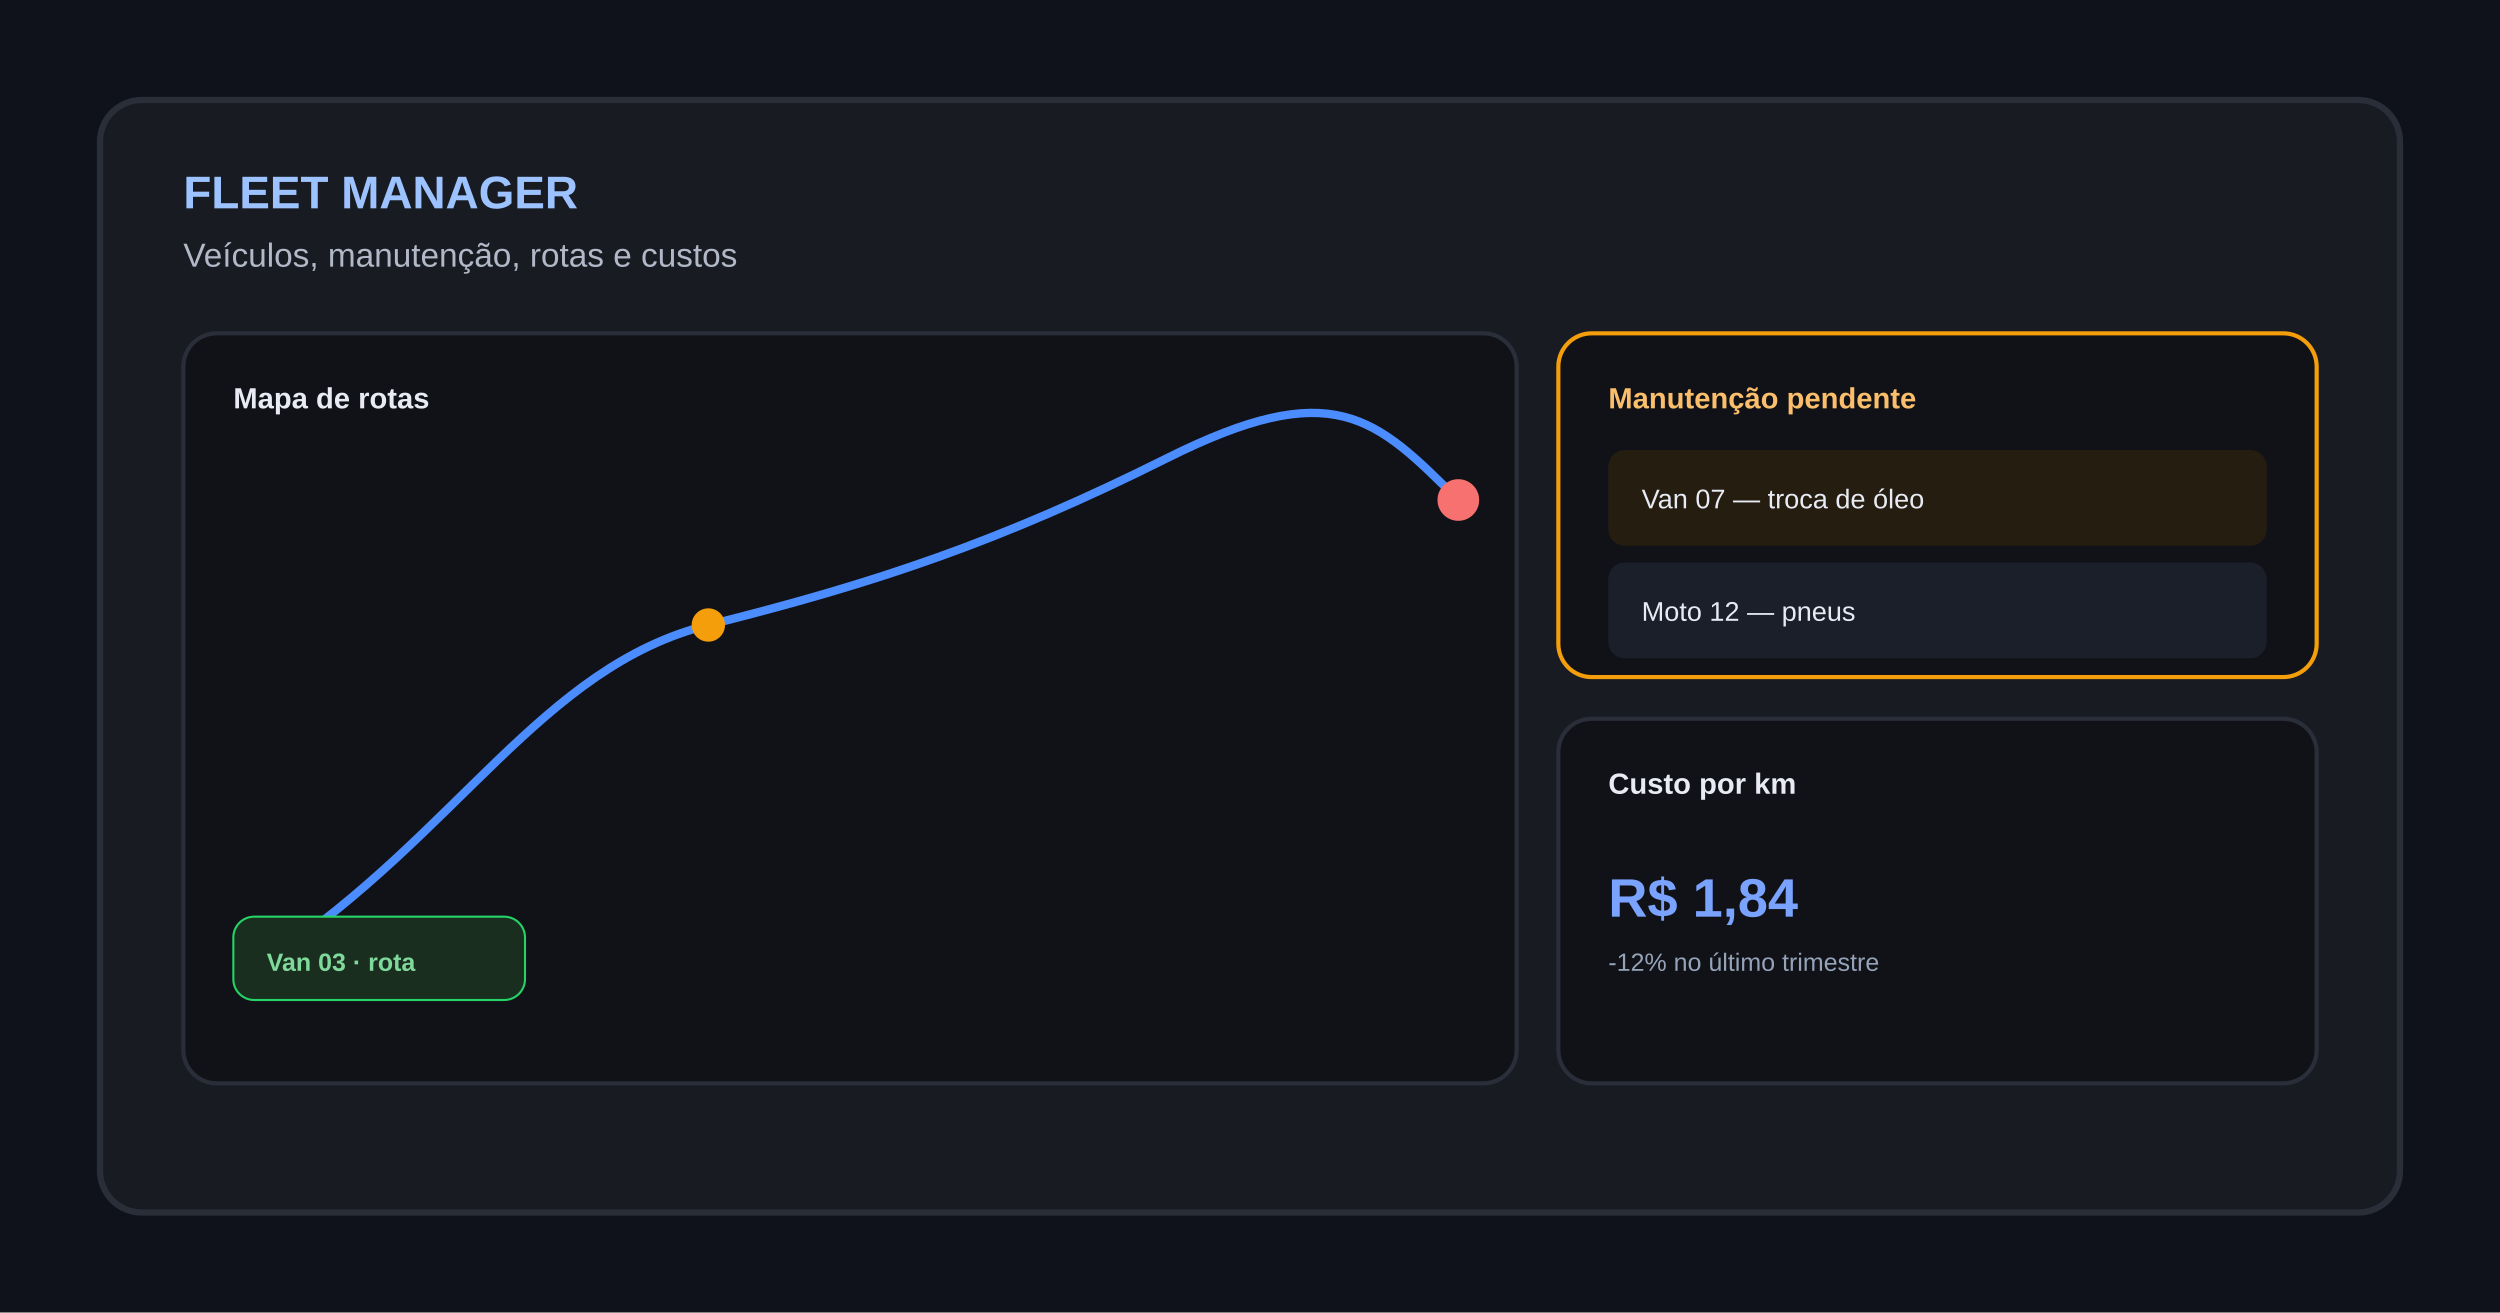
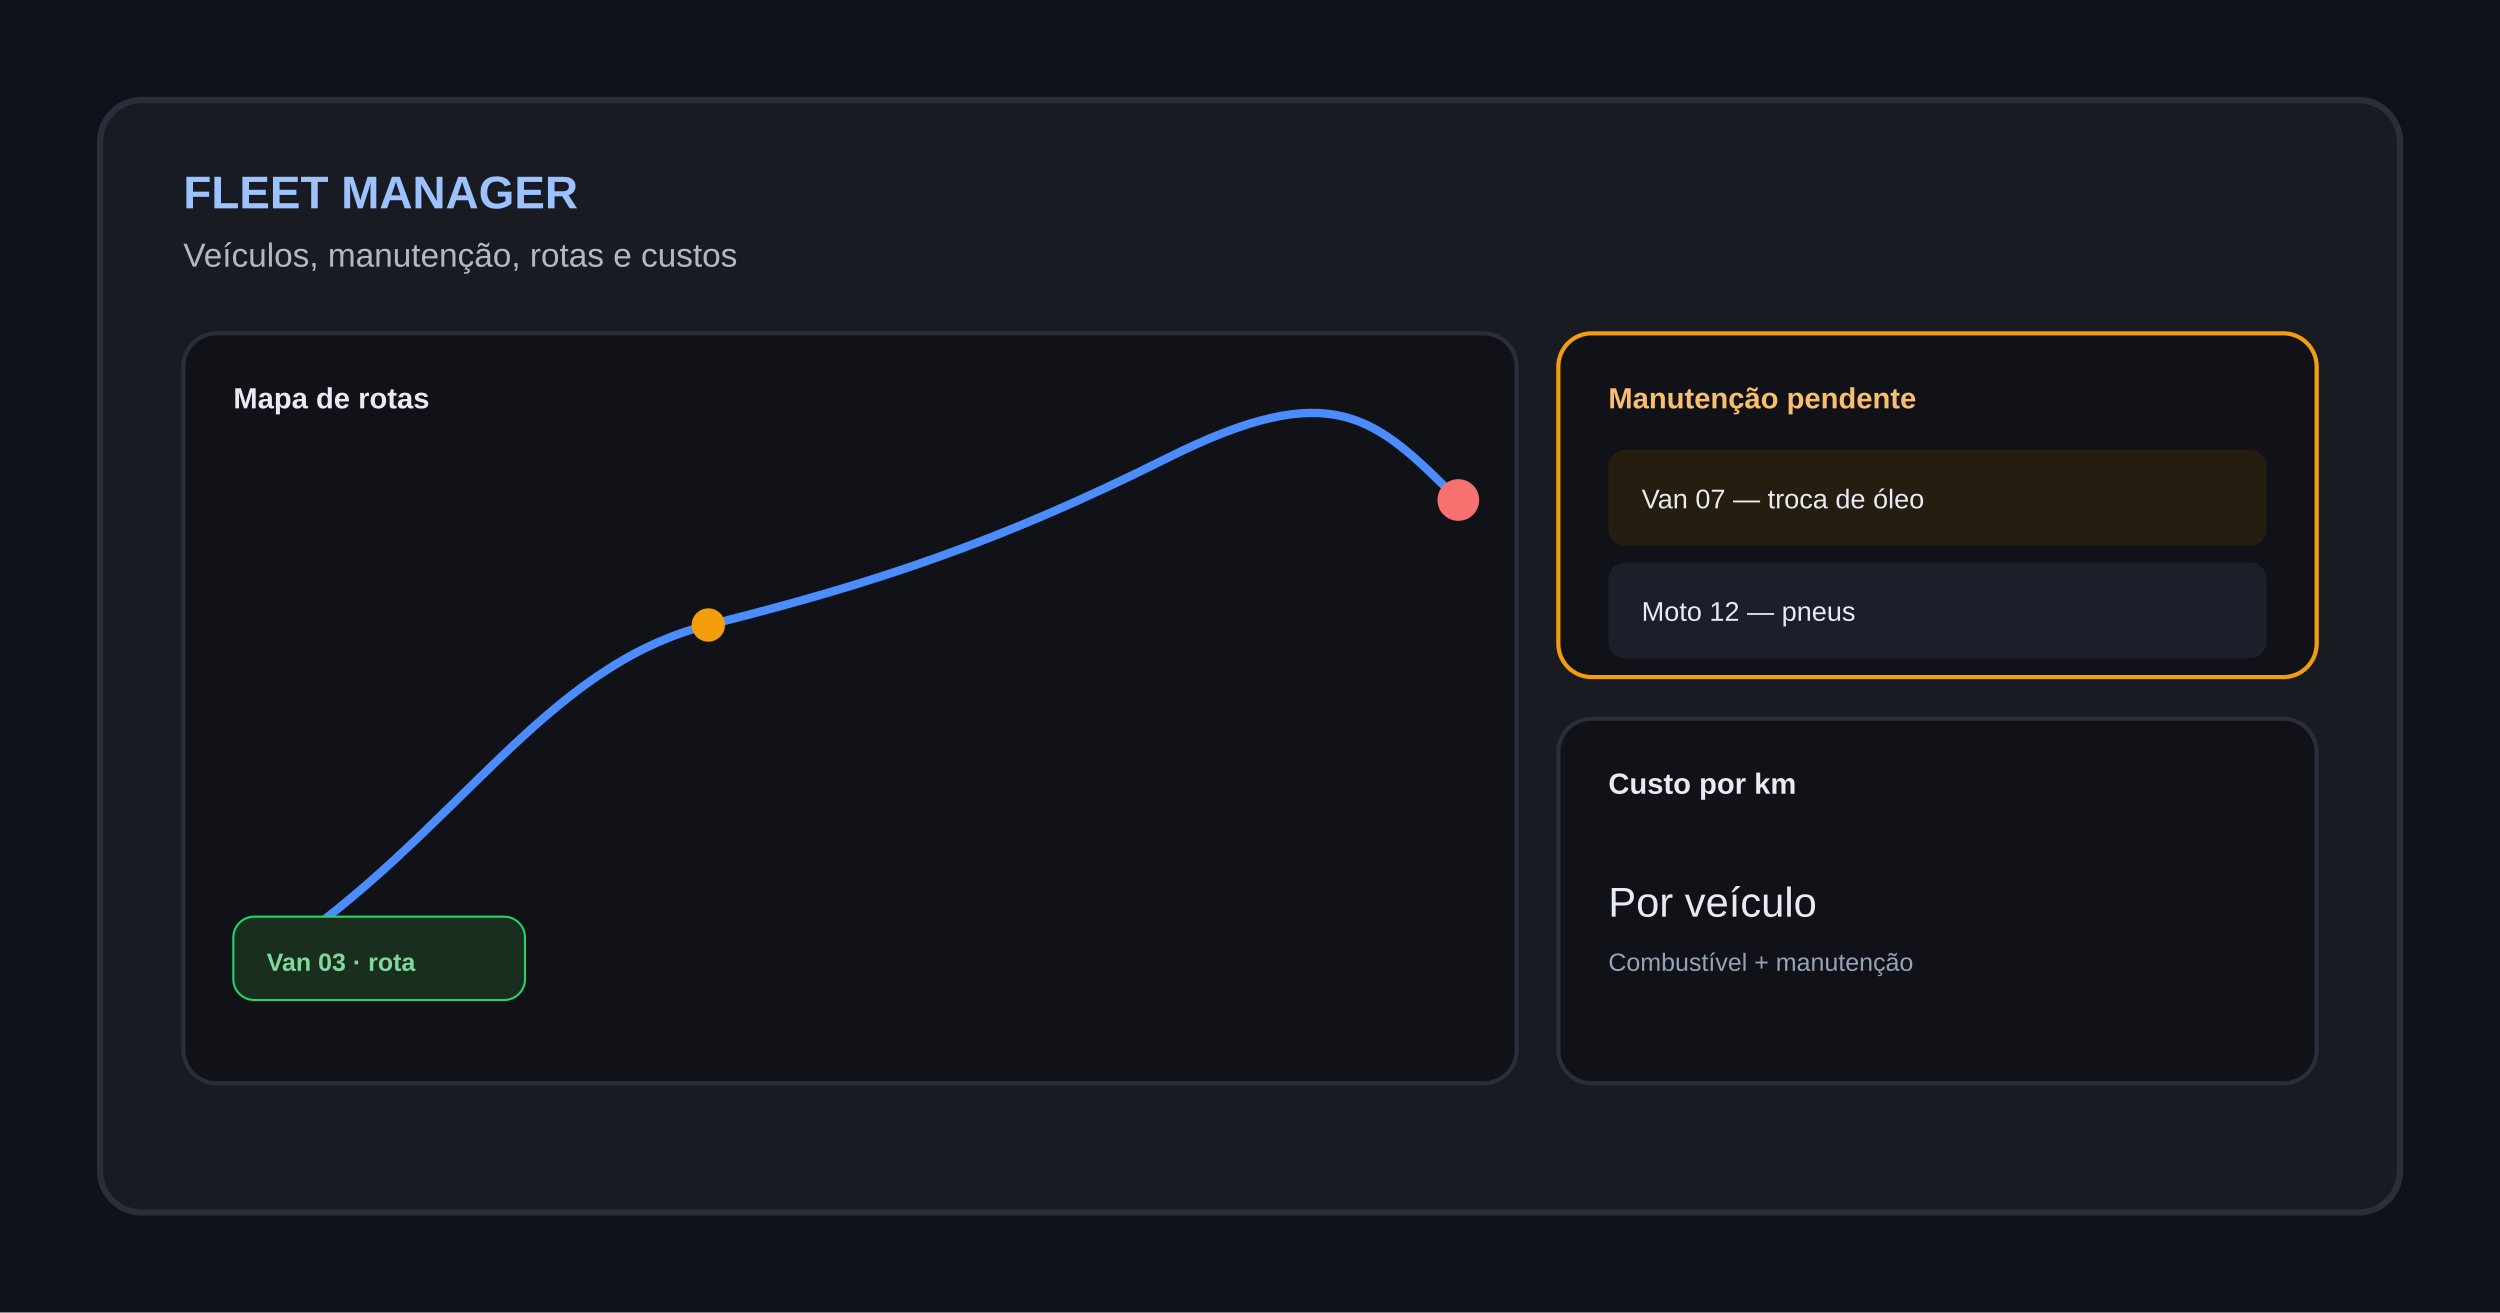
<svg xmlns="http://www.w3.org/2000/svg" width="1200" height="630" viewBox="0 0 1200 630" fill="none">
  <rect width="1200" height="630" fill="#0f121a" />
  <rect x="48" y="48" width="1104" height="534" rx="20" fill="#181b22" stroke="#2a2e39" stroke-width="3" />
  <text x="88" y="100" fill="#9cc2ff" font-size="22" font-weight="bold" font-family="Arial, Helvetica, sans-serif">FLEET MANAGER</text>
  <text x="88" y="128" fill="#b2b8c7" font-size="16" font-family="Arial, Helvetica, sans-serif">Veículos, manutenção, rotas e custos</text>
  <rect x="88" y="160" width="640" height="360" rx="16" fill="#111217" stroke="#2a2e39" stroke-width="2" />
  <text x="112" y="196" fill="#e8ebf3" font-size="14" font-weight="bold" font-family="Arial, Helvetica, sans-serif">Mapa de rotas</text>
  <path d="M130 460 C 220 400, 260 320, 340 300 S 480 260, 560 220 S 660 200, 700 240" stroke="#4b8dff" stroke-width="4" fill="none" />
  <circle cx="130" cy="460" r="10" fill="#25d366" />
  <circle cx="340" cy="300" r="8" fill="#f59e0b" />
  <circle cx="700" cy="240" r="10" fill="#f87171" />
  <rect x="112" y="440" width="140" height="40" rx="10" fill="#1a2e1f" stroke="#25d366" stroke-width="1" />
  <text x="128" y="466" fill="#7fd99b" font-size="12" font-weight="bold" font-family="Arial, Helvetica, sans-serif">Van 03 · rota</text>
  <rect x="748" y="160" width="364" height="165" rx="16" fill="#111217" stroke="#f59e0b" stroke-width="2" />
  <text x="772" y="196" fill="#fbbf6b" font-size="14" font-weight="bold" font-family="Arial, Helvetica, sans-serif">Manutenção pendente</text>
  <rect x="772" y="216" width="316" height="46" rx="8" fill="#241d10" />
  <text x="788" y="244" fill="#e8ebf3" font-size="13" font-family="Arial, Helvetica, sans-serif">Van 07 — troca de óleo</text>
  <rect x="772" y="270" width="316" height="46" rx="8" fill="#1a1f2a" />
  <text x="788" y="298" fill="#e8ebf3" font-size="13" font-family="Arial, Helvetica, sans-serif">Moto 12 — pneus</text>
  <rect x="748" y="345" width="364" height="175" rx="16" fill="#111217" stroke="#2a2e39" stroke-width="2" />
  <text x="772" y="381" fill="#e8ebf3" font-size="14" font-weight="bold" font-family="Arial, Helvetica, sans-serif">Custo por km</text>
-   <text x="772" y="440" fill="#7aa2ff" font-size="26" font-weight="bold" font-family="Arial, Helvetica, sans-serif">R$ 1,84</text>
-   <text x="772" y="466" fill="#94a3b8" font-size="12" font-family="Arial, Helvetica, sans-serif">-12% no último trimestre</text>
+   <text x="772" y="440" fill="#e8ebf3" font-size="20" font-family="Arial, Helvetica, sans-serif">Por veículo</text>
+   <text x="772" y="466" fill="#94a3b8" font-size="12" font-family="Arial, Helvetica, sans-serif">Combustível + manutenção</text>
</svg>
